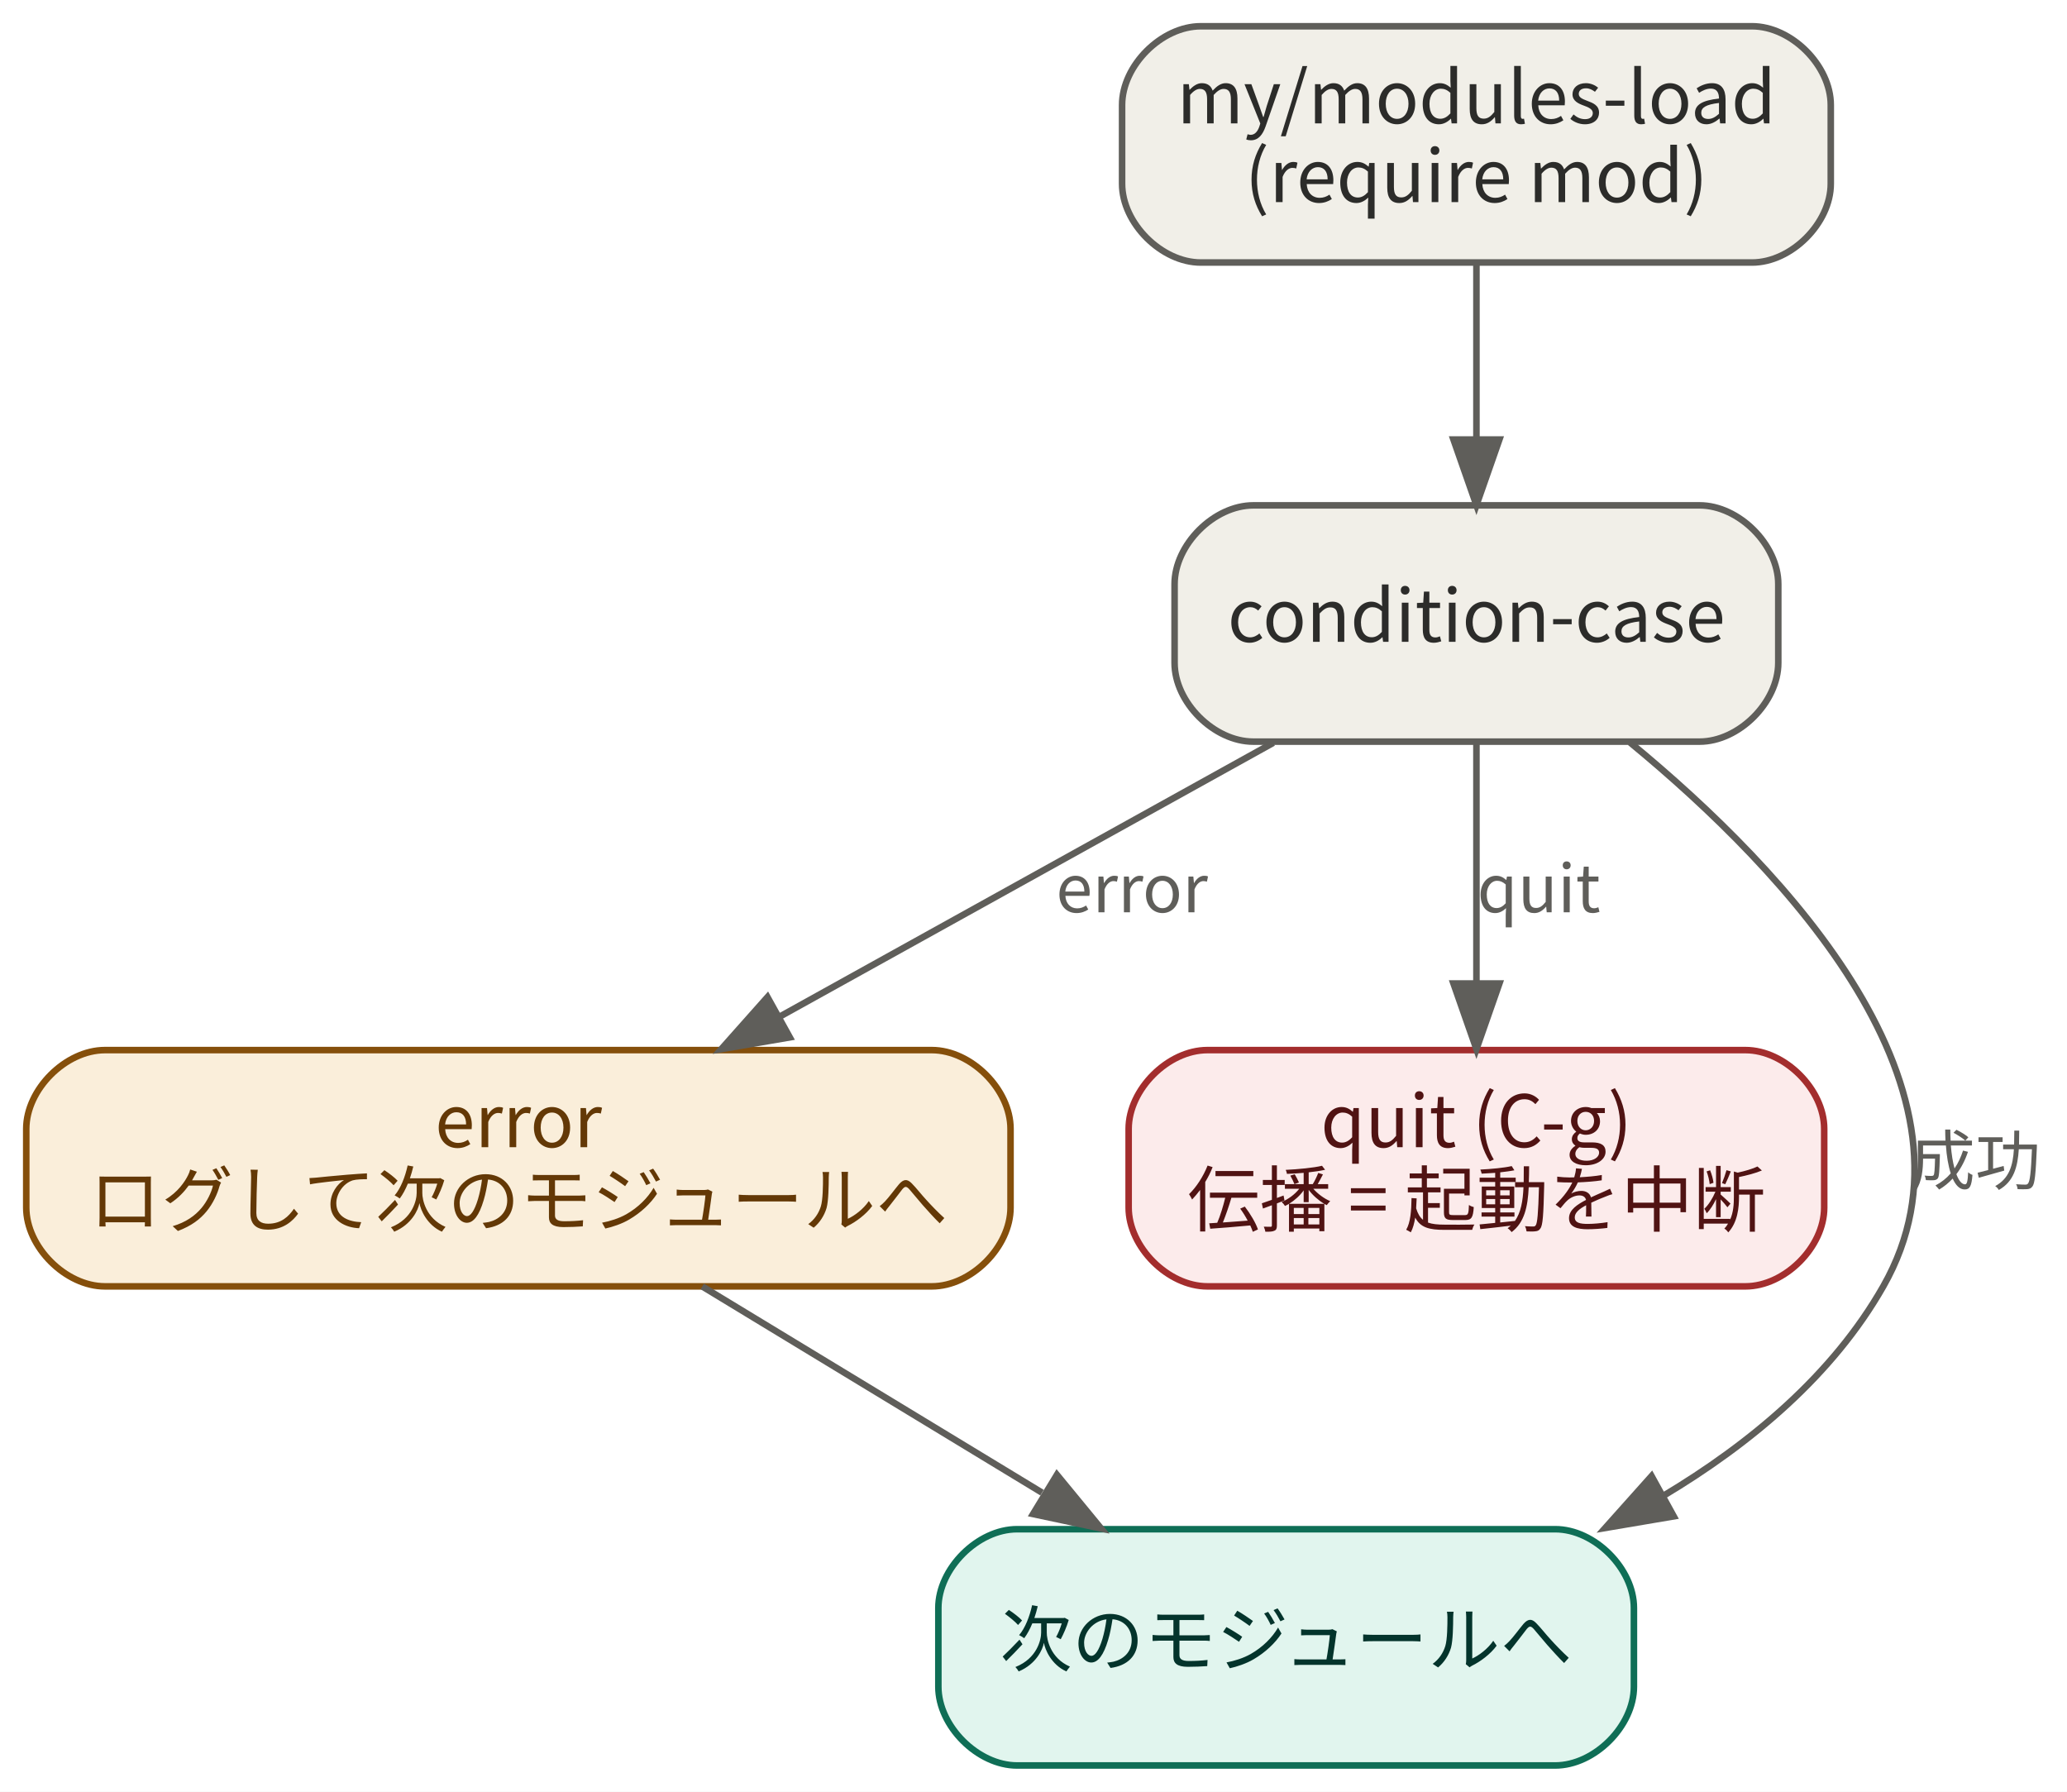
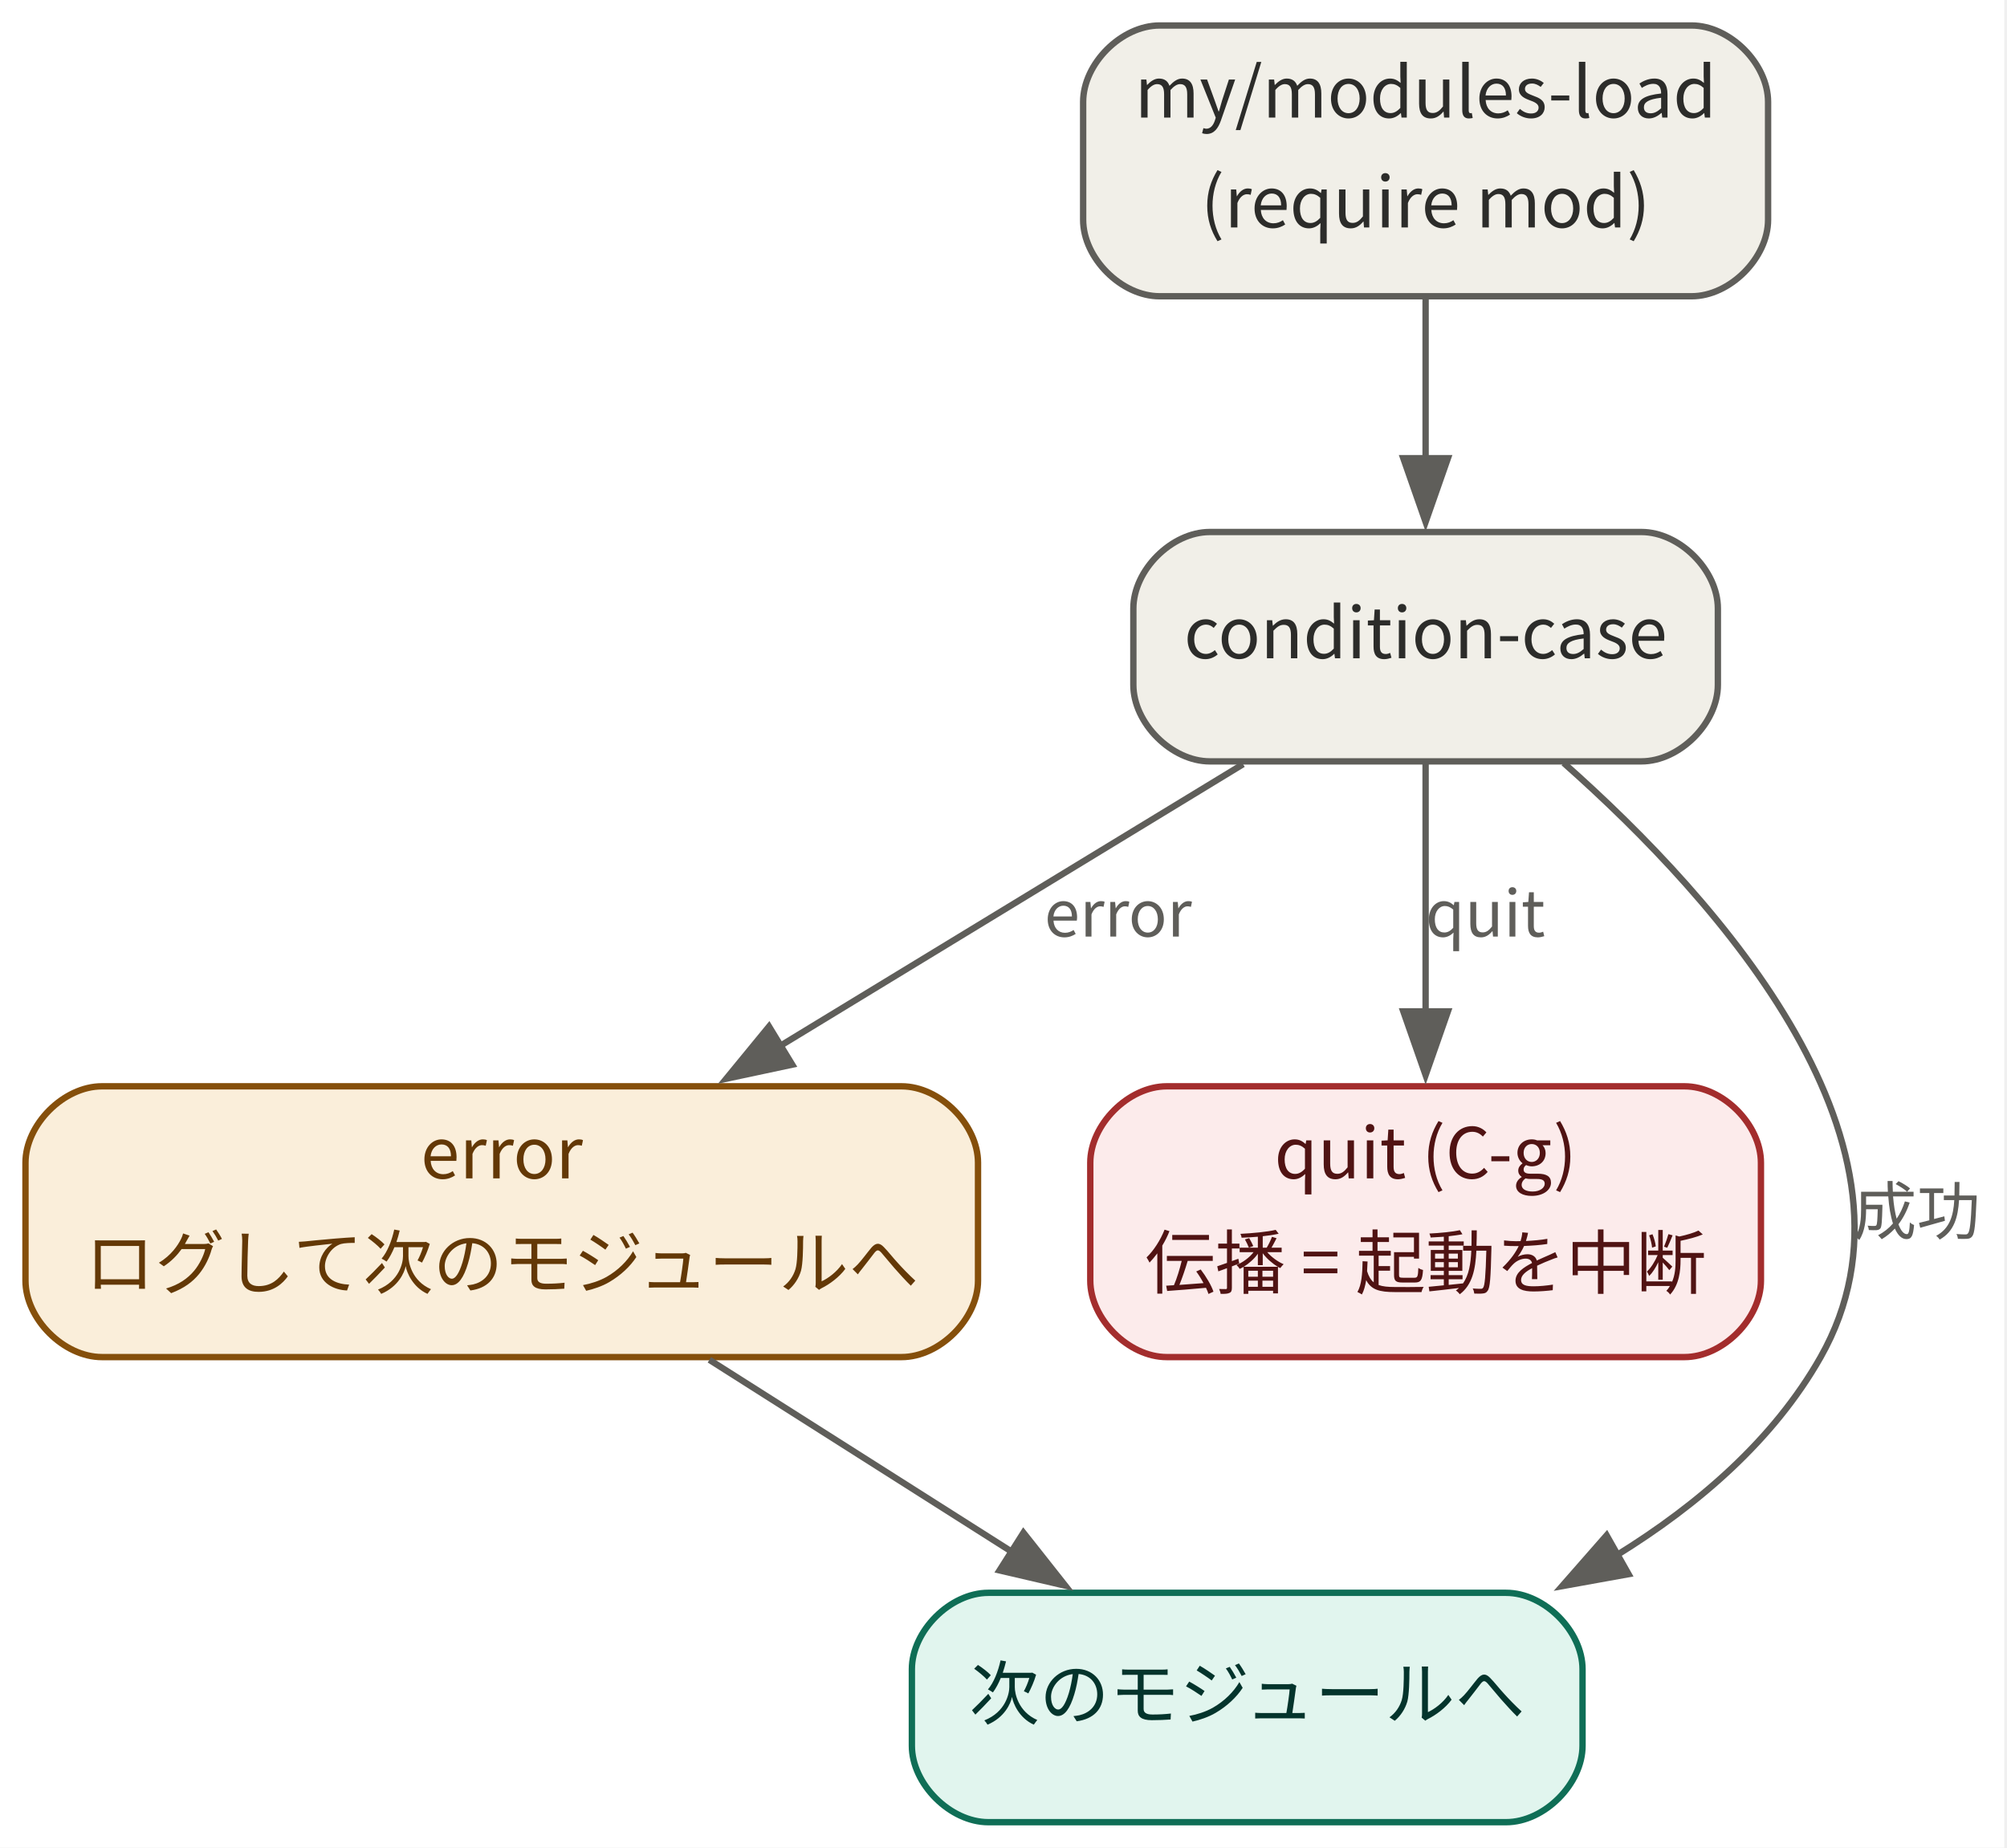
- <svg xmlns="http://www.w3.org/2000/svg" width="315pt" height="273pt" viewBox="0.00 0.00 315.00 273.00">
-   <g id="graph0" class="graph" transform="scale(1 1) rotate(0) translate(4 269)">
-     <polygon fill="white" stroke="transparent" points="-4,4 -4,-269 311,-269 311,4 -4,4" />
+ <svg xmlns="http://www.w3.org/2000/svg" width="315pt" height="290pt" viewBox="0.00 0.00 315.00 290.00">
+   <g id="graph0" class="graph" transform="scale(1 1) rotate(0) translate(4 286)">
+     <polygon fill="white" stroke="none" points="-4,4 -4,-286 310.57,-286 310.57,4 -4,4" />
    <g id="node1" class="node">
-       <path fill="#f1efe8" stroke="#5f5e5a" d="M263,-265C263,-265 179,-265 179,-265 173,-265 167,-259 167,-253 167,-253 167,-241 167,-241 167,-235 173,-229 179,-229 179,-229 263,-229 263,-229 269,-229 275,-235 275,-241 275,-241 275,-253 275,-253 275,-259 269,-265 263,-265" />
-       <text text-anchor="middle" x="221" y="-250.2" font-family="Noto Sans CJK JP" font-size="11.00" fill="#2c2c2a">my/modules-load</text>
-       <text text-anchor="middle" x="221" y="-238.2" font-family="Noto Sans CJK JP" font-size="11.00" fill="#2c2c2a">(require mod)</text>
+       <path fill="#f1efe8" stroke="#5f5e5a" d="M261.5,-282C261.5,-282 178,-282 178,-282 172,-282 166,-276 166,-270 166,-270 166,-251.5 166,-251.5 166,-245.5 172,-239.5 178,-239.5 178,-239.5 261.5,-239.5 261.5,-239.5 267.5,-239.5 273.5,-245.5 273.5,-251.5 273.5,-251.5 273.5,-270 273.5,-270 273.5,-276 267.5,-282 261.5,-282" />
+       <text xml:space="preserve" text-anchor="middle" x="219.75" y="-267.55" font-family="Noto Sans CJK JP" font-size="11.00" fill="#2c2c2a">my/modules-load</text>
+       <text xml:space="preserve" text-anchor="middle" x="219.75" y="-250.3" font-family="Noto Sans CJK JP" font-size="11.00" fill="#2c2c2a">(require mod)</text>
    </g>
    <g id="node2" class="node">
-       <path fill="#f1efe8" stroke="#5f5e5a" d="M255,-192C255,-192 187,-192 187,-192 181,-192 175,-186 175,-180 175,-180 175,-168 175,-168 175,-162 181,-156 187,-156 187,-156 255,-156 255,-156 261,-156 267,-162 267,-168 267,-168 267,-180 267,-180 267,-186 261,-192 255,-192" />
-       <text text-anchor="middle" x="221" y="-171.2" font-family="Noto Sans CJK JP" font-size="11.00" fill="#2c2c2a">condition-case</text>
+       <path fill="#f1efe8" stroke="#5f5e5a" d="M253.62,-202.5C253.62,-202.5 185.88,-202.5 185.88,-202.5 179.88,-202.5 173.88,-196.5 173.88,-190.5 173.88,-190.5 173.88,-178.5 173.88,-178.5 173.88,-172.5 179.88,-166.5 185.88,-166.5 185.88,-166.5 253.62,-166.5 253.62,-166.5 259.62,-166.5 265.62,-172.5 265.62,-178.5 265.62,-178.5 265.62,-190.5 265.62,-190.5 265.62,-196.5 259.62,-202.5 253.62,-202.5" />
+       <text xml:space="preserve" text-anchor="middle" x="219.75" y="-182.68" font-family="Noto Sans CJK JP" font-size="11.00" fill="#2c2c2a">condition-case</text>
    </g>
    <g id="edge1" class="edge">
-       <path fill="none" stroke="#5f5e5a" d="M221,-228.81C221,-220.79 221,-211.05 221,-202.07" />
-       <polygon fill="#5f5e5a" stroke="#5f5e5a" points="224.5,-202.03 221,-192.03 217.5,-202.03 224.5,-202.03" />
+       <path fill="none" stroke="#5f5e5a" d="M219.75,-239.07C219.75,-231.25 219.75,-222.22 219.75,-213.82" />
+       <polygon fill="#5f5e5a" stroke="#5f5e5a" points="223.25,-214.08 219.75,-204.08 216.25,-214.08 223.25,-214.08" />
    </g>
    <g id="node3" class="node">
-       <path fill="#faeeda" stroke="#854f0b" d="M138,-109C138,-109 12,-109 12,-109 6,-109 0,-103 0,-97 0,-97 0,-85 0,-85 0,-79 6,-73 12,-73 12,-73 138,-73 138,-73 144,-73 150,-79 150,-85 150,-85 150,-97 150,-97 150,-103 144,-109 138,-109" />
-       <text text-anchor="middle" x="75" y="-94.2" font-family="Noto Sans CJK JP" font-size="11.00" fill="#633806">error</text>
-       <text text-anchor="middle" x="75" y="-82.2" font-family="Noto Sans CJK JP" font-size="11.00" fill="#633806">ログして次のモジュールへ</text>
+       <path fill="#faeeda" stroke="#854f0b" d="M137.5,-115.5C137.5,-115.5 12,-115.5 12,-115.5 6,-115.5 0,-109.5 0,-103.5 0,-103.5 0,-85 0,-85 0,-79 6,-73 12,-73 12,-73 137.5,-73 137.5,-73 143.5,-73 149.5,-79 149.5,-85 149.5,-85 149.5,-103.5 149.5,-103.5 149.5,-109.5 143.5,-115.5 137.5,-115.5" />
+       <text xml:space="preserve" text-anchor="middle" x="74.75" y="-101.05" font-family="Noto Sans CJK JP" font-size="11.00" fill="#633806">error</text>
+       <text xml:space="preserve" text-anchor="middle" x="74.75" y="-83.8" font-family="Noto Sans CJK JP" font-size="11.00" fill="#633806">ログして次のモジュールへ</text>
    </g>
    <g id="edge2" class="edge">
-       <path fill="none" stroke="#5f5e5a" d="M190.04,-155.82C168.07,-143.63 138.39,-127.17 114.68,-114.02" />
-       <polygon fill="#5f5e5a" stroke="#5f5e5a" points="116.36,-110.94 105.92,-109.15 112.96,-117.07 116.36,-110.94" />
-       <text text-anchor="middle" x="168.5" y="-130" font-family="Noto Sans CJK JP" font-size="10.00" fill="#5f5e5a">error</text>
+       <path fill="none" stroke="#5f5e5a" d="M191.1,-166.06C170.38,-153.45 141.99,-136.17 118.45,-121.84" />
+       <polygon fill="#5f5e5a" stroke="#5f5e5a" points="120.34,-118.9 109.98,-116.69 116.7,-124.88 120.34,-118.9" />
+       <text xml:space="preserve" text-anchor="middle" x="171.49" y="-139" font-family="Noto Sans CJK JP" font-size="10.00" fill="#5f5e5a">error</text>
    </g>
    <g id="node4" class="node">
-       <path fill="#fcebeb" stroke="#a32d2d" d="M262,-109C262,-109 180,-109 180,-109 174,-109 168,-103 168,-97 168,-97 168,-85 168,-85 168,-79 174,-73 180,-73 180,-73 262,-73 262,-73 268,-73 274,-79 274,-85 274,-85 274,-97 274,-97 274,-103 268,-109 262,-109" />
-       <text text-anchor="middle" x="221" y="-94.2" font-family="Noto Sans CJK JP" font-size="11.00" fill="#501313">quit (C-g)</text>
-       <text text-anchor="middle" x="221" y="-82.2" font-family="Noto Sans CJK JP" font-size="11.00" fill="#501313">伝播 = 起動を中断</text>
+       <path fill="#fcebeb" stroke="#a32d2d" d="M260.38,-115.5C260.38,-115.5 179.12,-115.5 179.12,-115.5 173.12,-115.5 167.12,-109.5 167.12,-103.5 167.12,-103.5 167.12,-85 167.12,-85 167.12,-79 173.12,-73 179.12,-73 179.12,-73 260.38,-73 260.38,-73 266.38,-73 272.38,-79 272.38,-85 272.38,-85 272.38,-103.5 272.38,-103.5 272.38,-109.5 266.38,-115.5 260.38,-115.5" />
+       <text xml:space="preserve" text-anchor="middle" x="219.75" y="-101.05" font-family="Noto Sans CJK JP" font-size="11.00" fill="#501313">quit (C-g)</text>
+       <text xml:space="preserve" text-anchor="middle" x="219.75" y="-83.8" font-family="Noto Sans CJK JP" font-size="11.00" fill="#501313">伝播 = 起動を中断</text>
    </g>
    <g id="edge3" class="edge">
-       <path fill="none" stroke="#5f5e5a" d="M221,-155.82C221,-145.19 221,-131.31 221,-119.2" />
-       <polygon fill="#5f5e5a" stroke="#5f5e5a" points="224.5,-119.15 221,-109.15 217.5,-119.15 224.5,-119.15" />
-       <text text-anchor="middle" x="230.5" y="-130" font-family="Noto Sans CJK JP" font-size="10.00" fill="#5f5e5a">quit</text>
+       <path fill="none" stroke="#5f5e5a" d="M219.75,-166.06C219.75,-154.99 219.75,-140.32 219.75,-127.2" />
+       <polygon fill="#5f5e5a" stroke="#5f5e5a" points="223.25,-127.26 219.75,-117.26 216.25,-127.26 223.25,-127.26" />
+       <text xml:space="preserve" text-anchor="middle" x="229.12" y="-139" font-family="Noto Sans CJK JP" font-size="10.00" fill="#5f5e5a">quit</text>
    </g>
    <g id="node5" class="node">
-       <path fill="#e1f5ee" stroke="#0f6e56" d="M233,-36C233,-36 151,-36 151,-36 145,-36 139,-30 139,-24 139,-24 139,-12 139,-12 139,-6 145,0 151,0 151,0 233,0 233,0 239,0 245,-6 245,-12 245,-12 245,-24 245,-24 245,-30 239,-36 233,-36" />
-       <text text-anchor="middle" x="192" y="-15.2" font-family="Noto Sans CJK JP" font-size="11.00" fill="#04342c">次のモジュールへ</text>
+       <path fill="#e1f5ee" stroke="#0f6e56" d="M232.38,-36C232.38,-36 151.12,-36 151.12,-36 145.12,-36 139.12,-30 139.12,-24 139.12,-24 139.12,-12 139.12,-12 139.12,-6 145.12,0 151.12,0 151.12,0 232.38,0 232.38,0 238.38,0 244.38,-6 244.38,-12 244.38,-12 244.38,-24 244.38,-24 244.38,-30 238.38,-36 232.38,-36" />
+       <text xml:space="preserve" text-anchor="middle" x="191.75" y="-16.18" font-family="Noto Sans CJK JP" font-size="11.00" fill="#04342c">次のモジュールへ</text>
    </g>
    <g id="edge4" class="edge">
-       <path fill="none" stroke="#5f5e5a" d="M244.39,-155.89C268.35,-136.17 299.88,-102.64 283,-73 275.32,-59.51 262.8,-49.04 249.46,-41.07" />
-       <polygon fill="#5f5e5a" stroke="#5f5e5a" points="251.07,-37.96 240.63,-36.19 247.69,-44.09 251.07,-37.96" />
-       <text text-anchor="middle" x="297" y="-88.5" font-family="Noto Sans CJK JP" font-size="10.00" fill="#5f5e5a">成功</text>
+       <path fill="none" stroke="#5f5e5a" d="M241.42,-166.25C266,-144.49 300.39,-105.92 281.75,-73 274.38,-59.99 262.49,-49.77 249.72,-41.89" />
+       <polygon fill="#5f5e5a" stroke="#5f5e5a" points="251.6,-38.93 241.17,-37.05 248.16,-45.02 251.6,-38.93" />
+       <text xml:space="preserve" text-anchor="middle" x="296.82" y="-92.25" font-family="Noto Sans CJK JP" font-size="10.00" fill="#5f5e5a">成功</text>
    </g>
    <g id="edge5" class="edge">
-       <path fill="none" stroke="#5f5e5a" d="M103.02,-72.99C118.54,-63.58 138.02,-51.76 154.8,-41.57" />
-       <polygon fill="#5f5e5a" stroke="#5f5e5a" points="157.07,-44.29 163.8,-36.11 153.43,-38.31 157.07,-44.29" />
+       <path fill="none" stroke="#5f5e5a" d="M107.34,-72.57C122.1,-63.2 139.6,-52.09 154.84,-42.42" />
+       <polygon fill="#5f5e5a" stroke="#5f5e5a" points="156.63,-45.43 163.2,-37.12 152.88,-39.52 156.63,-45.43" />
    </g>
  </g>
</svg>
